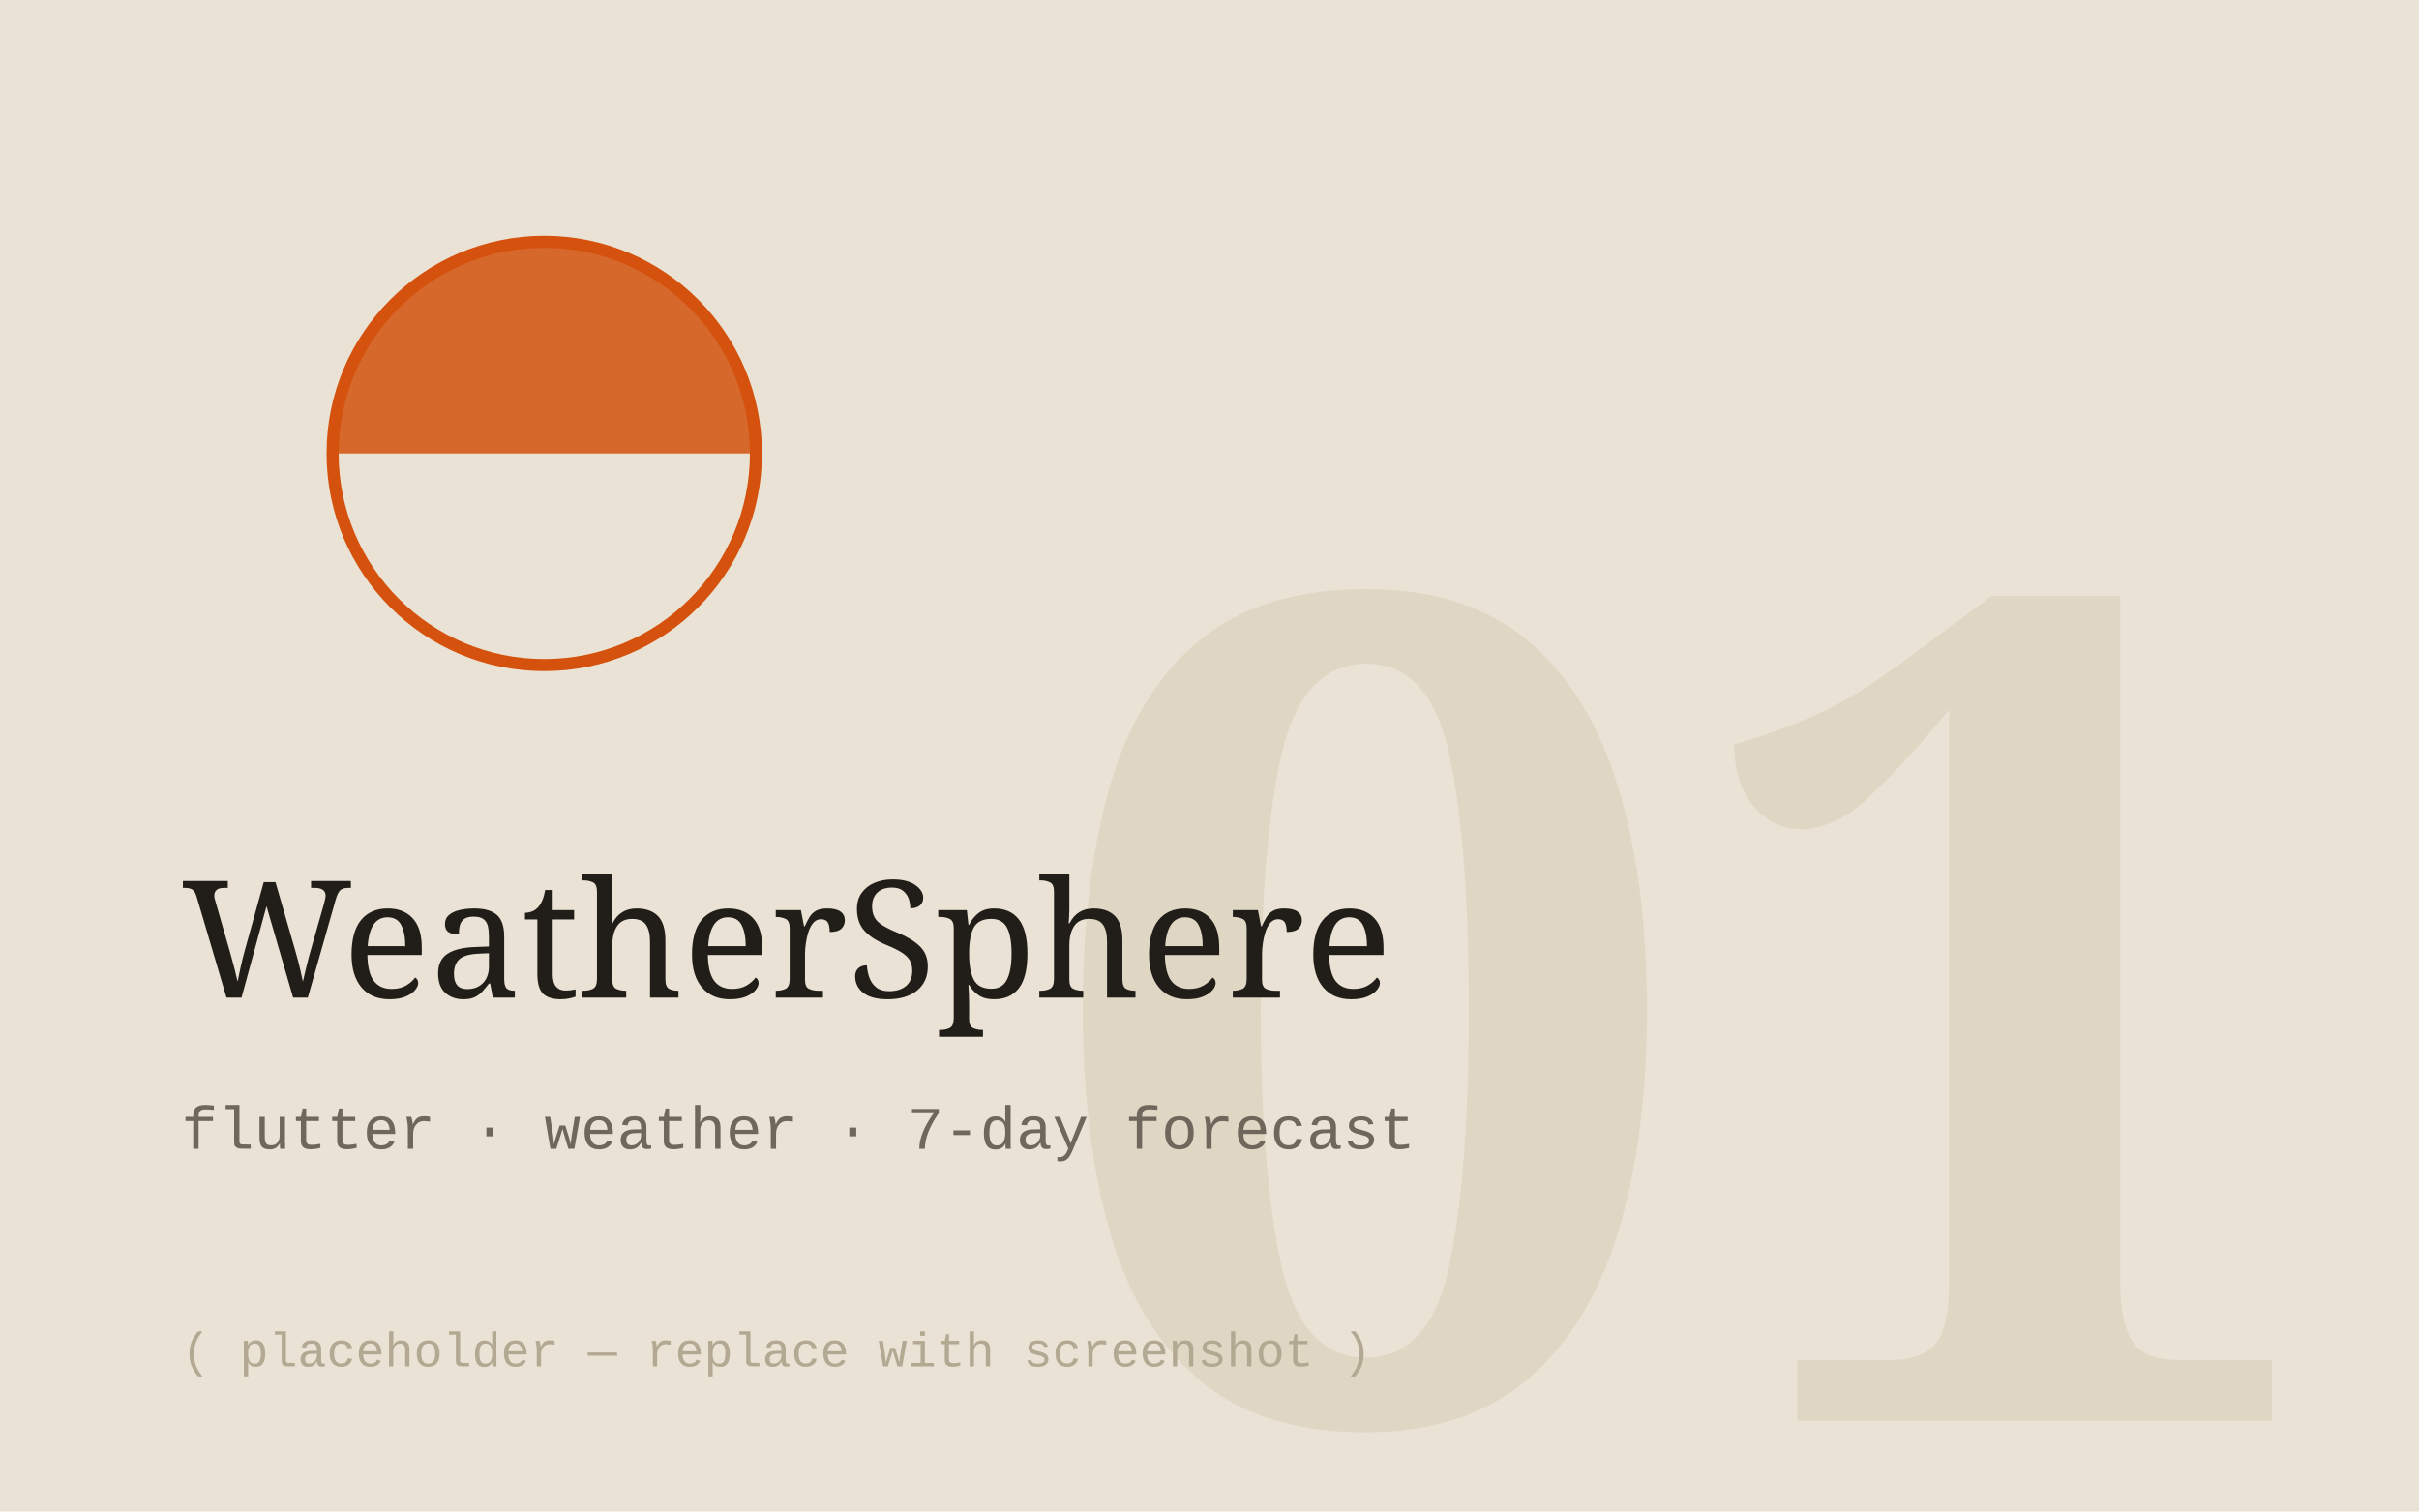
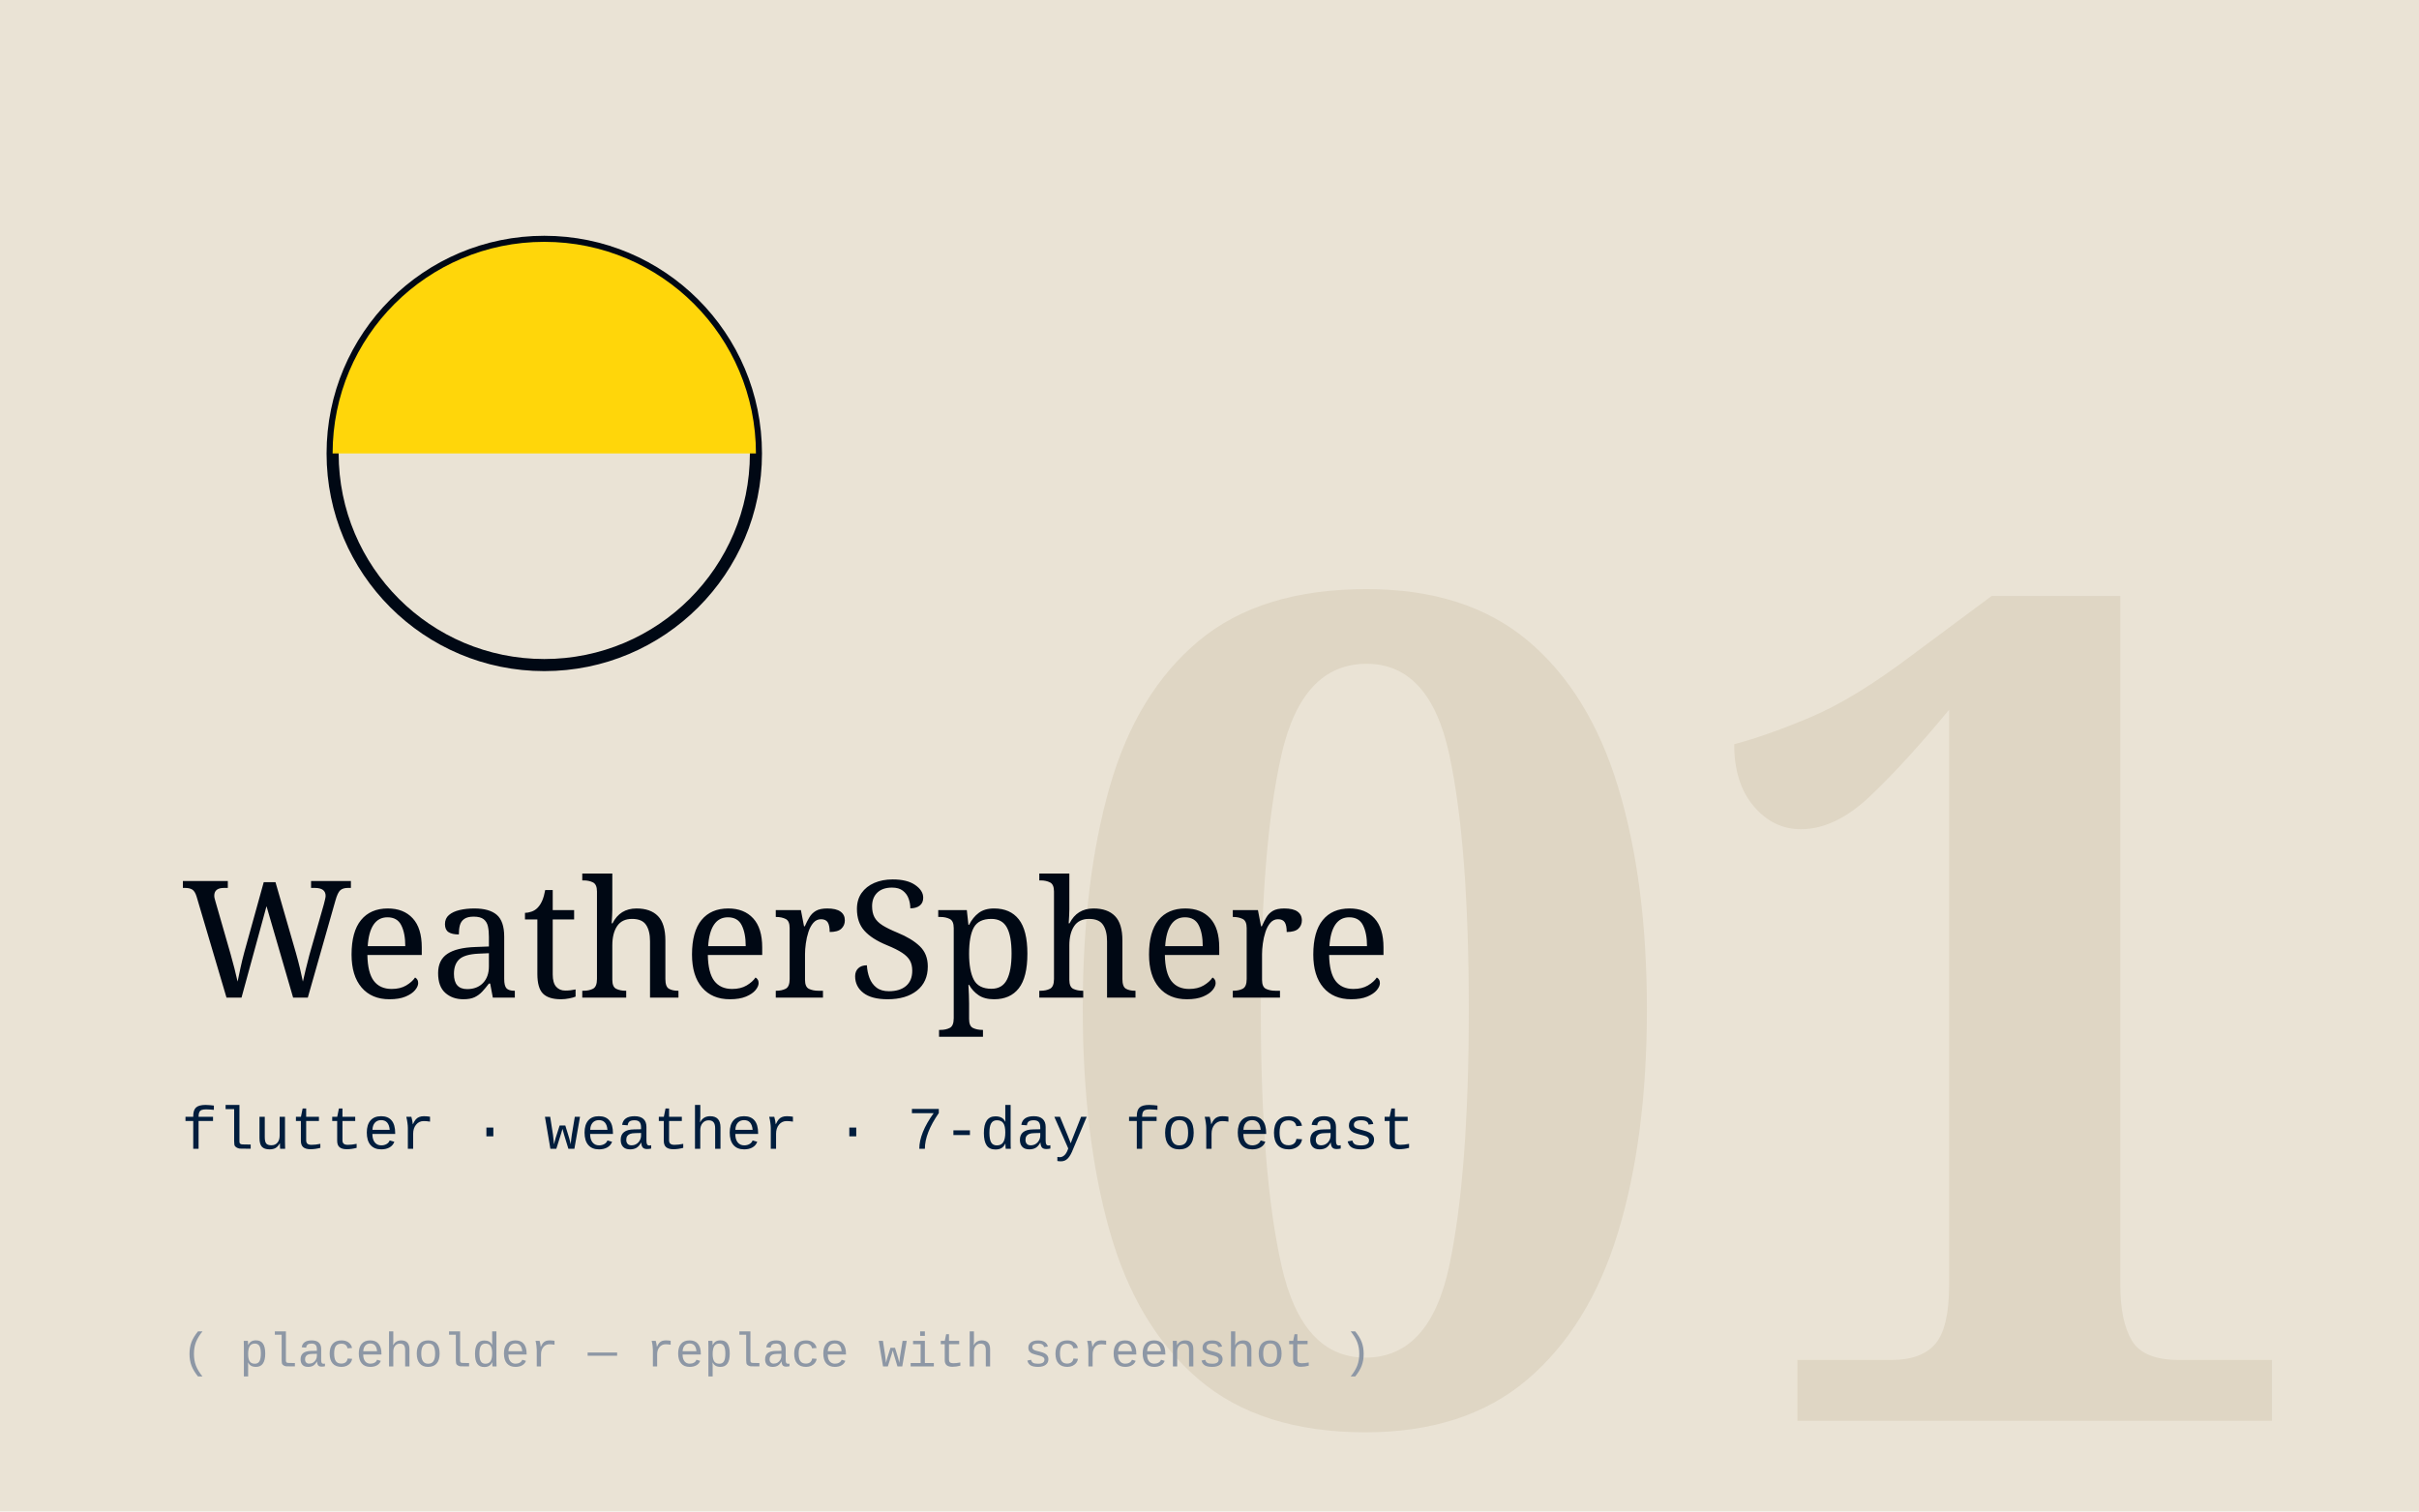
<svg xmlns="http://www.w3.org/2000/svg" viewBox="0 0 800 500" font-family="Georgia, serif">
  <rect width="800" height="500" fill="#eae3d5" />
  <text x="770" y="470" text-anchor="end" font-size="380" font-weight="600" fill="#dfd6c4">01</text>
-   <circle cx="180" cy="150" r="70" fill="none" stroke="#d4520e" stroke-width="4" />
-   <path d="M 110 150 A 70 70 0 0 1 250 150" fill="#d4520e" opacity="0.85" />
-   <text x="60" y="330" font-size="54" fill="#211d18">WeatherSphere</text>
-   <text x="60" y="380" font-family="'Courier New', monospace" font-size="20" fill="#6f675b">flutter · weather · 7-day forecast</text>
-   <text x="60" y="452" font-family="'Courier New', monospace" font-size="16" fill="#b3a892">( placeholder — replace with screenshot )</text>
+   <circle cx="180" cy="150" r="70" fill="none" stroke="#000814" stroke-width="4" />
+   <path d="M 110 150 A 70 70 0 0 1 250 150" fill="#ffd60a" />
+   <text x="60" y="330" font-size="54" fill="#000814">WeatherSphere</text>
+   <text x="60" y="380" font-family="'Courier New', monospace" font-size="20" fill="#001d3d">flutter · weather · 7-day forecast</text>
+   <text x="60" y="452" font-family="'Courier New', monospace" font-size="16" fill="#8d97a5">( placeholder — replace with screenshot )</text>
</svg>
